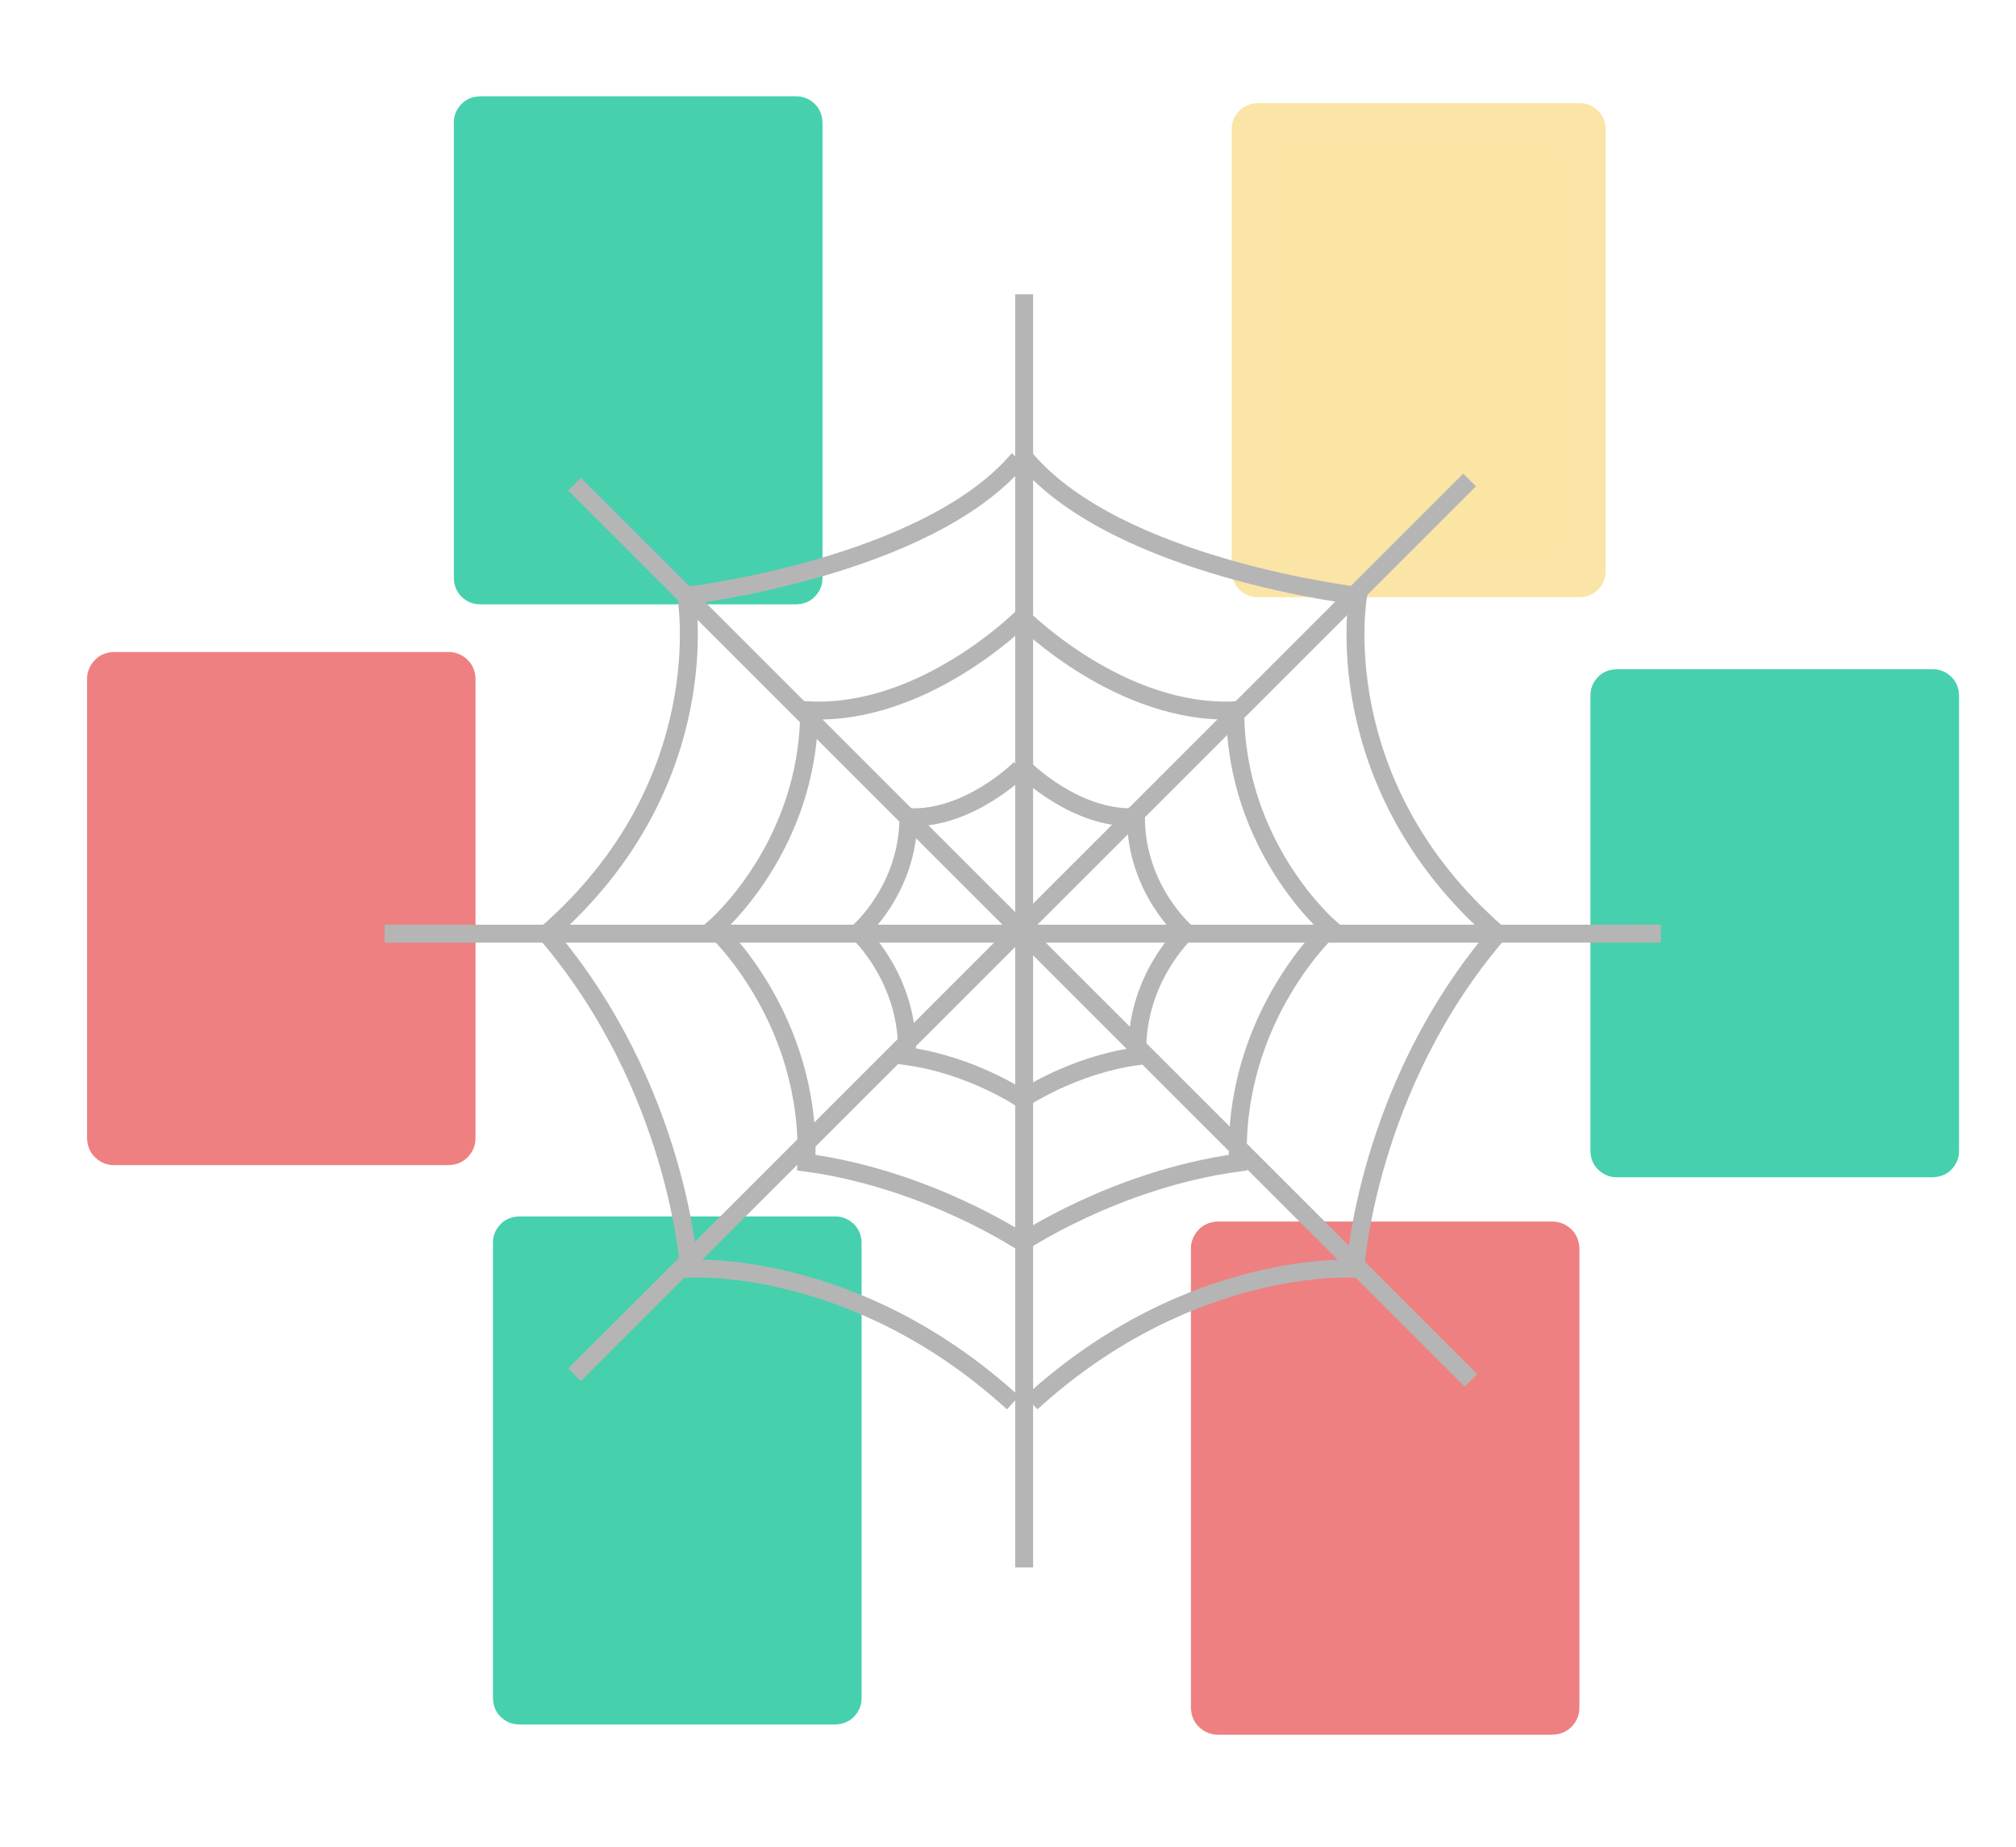
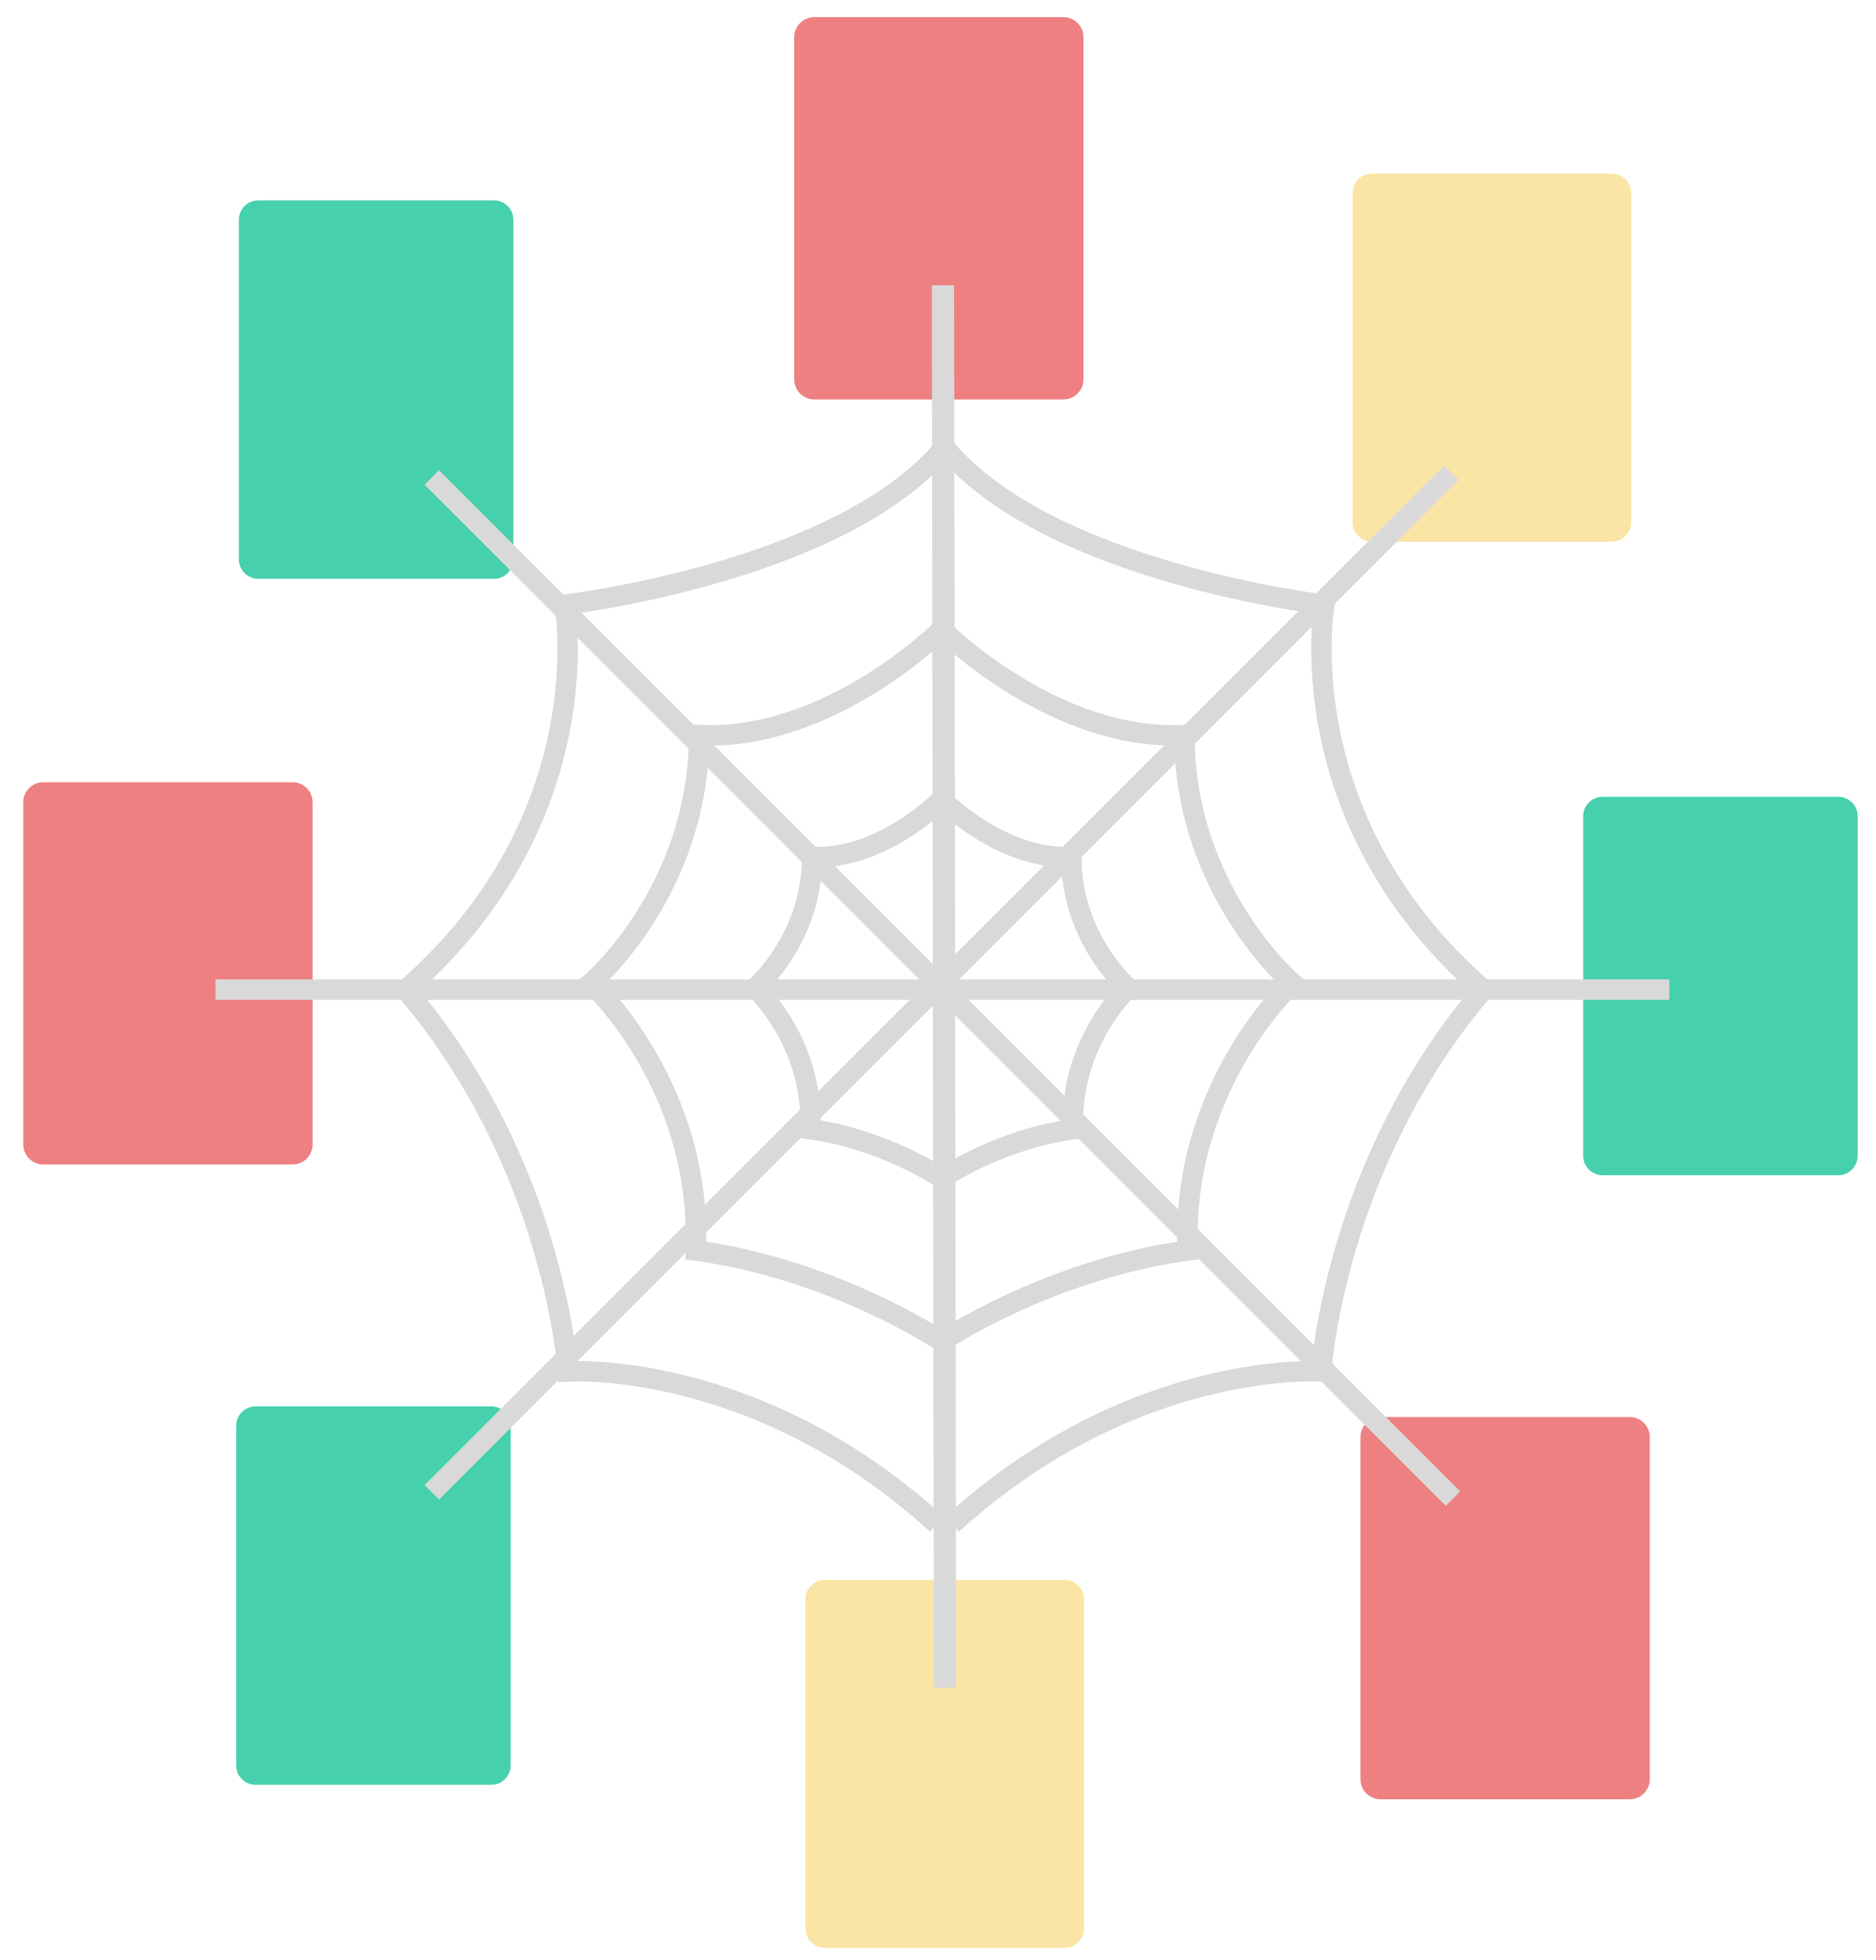
- <svg xmlns="http://www.w3.org/2000/svg" xmlns:ns1="http://www.openswatchbook.org/uri/2009/osb" xmlns:xlink="http://www.w3.org/1999/xlink" width="191mm" height="175mm" viewBox="0 0 191 175" version="1.1" id="svg8">
+ <svg xmlns="http://www.w3.org/2000/svg" xmlns:ns1="http://www.openswatchbook.org/uri/2009/osb" xmlns:xlink="http://www.w3.org/1999/xlink" width="156mm" height="163mm" viewBox="0 0 156 163" version="1.1" id="svg8">
  <defs id="defs2">
    <linearGradient id="linearGradient2931" ns1:paint="solid">
      <stop style="stop-color:#447baf;stop-opacity:1;" offset="0" id="stop2929" />
    </linearGradient>
    <linearGradient id="linearGradient2897" ns1:paint="solid">
      <stop style="stop-color:#60b3ff;stop-opacity:1;" offset="0" id="stop2895" />
    </linearGradient>
    <linearGradient xlink:href="#linearGradient2931" id="linearGradient2933" x1="81.476" y1="163.106" x2="135.683" y2="163.106" gradientUnits="userSpaceOnUse" />
    <clipPath clipPathUnits="userSpaceOnUse" id="clipPath2975">
      <path clip-path="none" id="path2977" d="m 80.078,126.721 h 54.024 v 9.923 l -22.712,18.559 v 38.588 l -7.132,4.807 -1.32,0.89 V 155.387 L 79.894,136.093 Z" style="fill:url(#linearGradient2979);fill-opacity:1;fill-rule:evenodd;stroke:#447baf;stroke-width:3.639;stroke-linecap:round;stroke-linejoin:round;stroke-miterlimit:4;stroke-dasharray:none;stroke-opacity:1;paint-order:fill markers stroke" />
    </clipPath>
    <linearGradient xlink:href="#linearGradient2931" id="linearGradient2979" gradientUnits="userSpaceOnUse" gradientTransform="translate(-1.581299,-0.00206706)" x1="81.476" y1="163.106" x2="135.683" y2="163.106" />
    <clipPath clipPathUnits="userSpaceOnUse" id="clipPath881">
      <circle style="opacity:1;fill:none;fill-opacity:1;stroke:#508ece;stroke-width:11.548;stroke-linecap:butt;stroke-linejoin:miter;stroke-miterlimit:4;stroke-dasharray:none;stroke-opacity:1;paint-order:fill markers stroke" id="circle883" cx="194.572" cy="-31.528" r="44.901" />
    </clipPath>
  </defs>
-   <g id="layer1" transform="translate(0,-122)">
-     <rect ry="0.032" y="134.195" x="119.112" height="41.977" width="30.593" id="rect837" style="opacity:1;fill:#fae5a4;fill-opacity:1;stroke:#fae5a6;stroke-width:4.843;stroke-linecap:round;stroke-linejoin:round;stroke-miterlimit:4;stroke-dasharray:none;stroke-opacity:1;paint-order:fill markers stroke" />
-     <rect ry="0.033" y="240.276" x="115.346" height="43.599" width="31.775" id="rect823" style="opacity:1;fill:#ee8081;fill-opacity:1;stroke:#ee8081;stroke-width:5.031;stroke-linecap:round;stroke-linejoin:round;stroke-miterlimit:4;stroke-dasharray:none;stroke-opacity:1;paint-order:fill markers stroke" />
-     <rect style="opacity:1;fill:#ee8081;fill-opacity:1;stroke:#ee8081;stroke-width:5.031;stroke-linecap:round;stroke-linejoin:round;stroke-miterlimit:4;stroke-dasharray:none;stroke-opacity:1;paint-order:fill markers stroke" id="rect883" width="31.775" height="43.599" x="10.763" y="186.301" ry="0.033" />
-     <rect style="opacity:1;fill:#46d0ac;fill-opacity:1;stroke:#46d0ae;stroke-width:4.874;stroke-linecap:round;stroke-linejoin:round;stroke-miterlimit:4;stroke-dasharray:none;stroke-opacity:1;paint-order:fill markers stroke" id="rect857" width="30.051" height="43.267" x="153.116" y="187.858" ry="0.033" />
-     <rect style="opacity:1;fill:#46d0ac;fill-opacity:1;stroke:#46d0ae;stroke-width:4.874;stroke-linecap:round;stroke-linejoin:round;stroke-miterlimit:4;stroke-dasharray:none;stroke-opacity:1;paint-order:fill markers stroke" id="rect825" width="30.051" height="43.267" x="45.436" y="133.566" ry="0.033" />
-     <rect ry="0.033" y="239.715" x="49.14" height="43.267" width="30.051" id="rect830" style="opacity:1;fill:#46d0ac;fill-opacity:1;stroke:#46d0ae;stroke-width:4.874;stroke-linecap:round;stroke-linejoin:round;stroke-miterlimit:4;stroke-dasharray:none;stroke-opacity:1;paint-order:fill markers stroke" />
-     <path style="fill:none;fill-opacity:1;fill-rule:evenodd;stroke:#b5b5b5;stroke-width:1.7;stroke-linecap:butt;stroke-linejoin:miter;stroke-miterlimit:4;stroke-dasharray:none;stroke-opacity:1" d="M 36.441,210.481 H 157.355" id="path847" />
-     <path style="fill:none;fill-opacity:1;fill-rule:evenodd;stroke:#b5b5b5;stroke-width:1.7;stroke-linecap:butt;stroke-linejoin:miter;stroke-miterlimit:4;stroke-dasharray:none;stroke-opacity:1" d="m 97.03,149.892 v 120.65" id="path849" />
-     <path style="fill:none;fill-opacity:1;fill-rule:evenodd;stroke:#b5b5b5;stroke-width:1.7;stroke-linecap:butt;stroke-linejoin:miter;stroke-miterlimit:4;stroke-dasharray:none;stroke-opacity:1" d="m 54.432,167.883 84.931,84.931" id="path851" />
-     <path style="fill:none;fill-opacity:1;fill-rule:evenodd;stroke:#b5b5b5;stroke-width:1.7;stroke-linecap:butt;stroke-linejoin:miter;stroke-miterlimit:4;stroke-dasharray:none;stroke-opacity:1" d="M 54.432,252.285 139.231,167.486" id="path853" />
-     <path style="fill:none;fill-opacity:1;fill-rule:evenodd;stroke:#b5b5b5;stroke-width:1.7;stroke-linecap:butt;stroke-linejoin:miter;stroke-miterlimit:4;stroke-dasharray:none;stroke-opacity:1" d="m 96.501,165.502 c -8.731,10.319 -31.485,12.965 -31.485,12.965 0,0 3.175,17.727 -13.229,32.015 12.435,14.552 13.494,31.75 13.494,31.75 0,0 15.61,-1.058 30.692,12.7" id="path859" />
-     <path style="fill:none;fill-opacity:1;fill-rule:evenodd;stroke:#b5b5b5;stroke-width:1.7;stroke-linecap:butt;stroke-linejoin:miter;stroke-miterlimit:4;stroke-dasharray:none;stroke-opacity:1" d="m 96.766,180.583 c 0,0 -9.26,9.26 -20.108,8.731 0,12.965 -8.996,20.637 -8.996,20.637 0,0 9.26,8.467 8.731,22.225 11.642,1.588 20.637,7.673 20.637,7.673" id="path861" />
-     <path id="path863" d="m 96.66,194.826 c 0,0 -4.88,4.893 -10.596,4.614 0,6.851 -4.74,10.905 -4.74,10.905 0,0 4.88,4.474 4.601,11.744 6.134,0.839 10.875,4.054 10.875,4.054" style="fill:none;fill-opacity:1;fill-rule:evenodd;stroke:#b5b5b5;stroke-width:1.7;stroke-linecap:butt;stroke-linejoin:miter;stroke-miterlimit:4;stroke-dasharray:none;stroke-opacity:1" />
-     <path id="path865" d="m 97.183,165.502 c 8.731,10.319 31.485,12.965 31.485,12.965 0,0 -3.175,17.727 13.229,32.015 -12.435,14.552 -13.494,31.75 -13.494,31.75 0,0 -15.61,-1.058 -30.692,12.7" style="fill:none;fill-opacity:1;fill-rule:evenodd;stroke:#b5b5b5;stroke-width:1.7;stroke-linecap:butt;stroke-linejoin:miter;stroke-miterlimit:4;stroke-dasharray:none;stroke-opacity:1" />
-     <path id="path867" d="m 96.919,180.583 c 0,0 9.26,9.26 20.108,8.731 0,12.965 8.996,20.637 8.996,20.637 0,0 -9.26,8.467 -8.731,22.225 -11.642,1.588 -20.638,7.673 -20.638,7.673" style="fill:none;fill-opacity:1;fill-rule:evenodd;stroke:#b5b5b5;stroke-width:1.7;stroke-linecap:butt;stroke-linejoin:miter;stroke-miterlimit:4;stroke-dasharray:none;stroke-opacity:1" />
-     <path style="fill:none;fill-opacity:1;fill-rule:evenodd;stroke:#b5b5b5;stroke-width:1.7;stroke-linecap:butt;stroke-linejoin:miter;stroke-miterlimit:4;stroke-dasharray:none;stroke-opacity:1" d="m 97.024,194.826 c 0,0 4.88,4.893 10.596,4.614 0,6.851 4.74,10.905 4.74,10.905 0,0 -4.88,4.474 -4.601,11.744 -6.134,0.839 -10.875,4.054 -10.875,4.054" id="path869" />
+   <g id="layer1" transform="translate(0,-134)">
+     <rect style="opacity:1;fill:#ee8081;fill-opacity:1;stroke:#ee8081;stroke-width:3.289;stroke-linecap:round;stroke-linejoin:round;stroke-miterlimit:4;stroke-dasharray:none;stroke-opacity:1;paint-order:fill markers stroke" id="rect844" width="20.775" height="28.505" x="67.694" y="137.07" ry="0.022" />
+     <rect style="opacity:1;fill:#fae5a4;fill-opacity:1;stroke:#fae5a6;stroke-width:3.167;stroke-linecap:round;stroke-linejoin:round;stroke-miterlimit:4;stroke-dasharray:none;stroke-opacity:1;paint-order:fill markers stroke" id="rect842" width="20.002" height="27.444" x="68.568" y="266.966" ry="0.021" />
+     <rect ry="0.021" y="150.02" x="114.077" height="27.444" width="20.002" id="rect837" style="opacity:1;fill:#fae5a4;fill-opacity:1;stroke:#fae5a6;stroke-width:3.167;stroke-linecap:round;stroke-linejoin:round;stroke-miterlimit:4;stroke-dasharray:none;stroke-opacity:1;paint-order:fill markers stroke" />
+     <rect ry="0.022" y="253.486" x="114.79" height="28.505" width="20.775" id="rect823" style="opacity:1;fill:#ee8081;fill-opacity:1;stroke:#ee8081;stroke-width:3.289;stroke-linecap:round;stroke-linejoin:round;stroke-miterlimit:4;stroke-dasharray:none;stroke-opacity:1;paint-order:fill markers stroke" />
+     <rect style="opacity:1;fill:#ee8081;fill-opacity:1;stroke:#ee8081;stroke-width:3.289;stroke-linecap:round;stroke-linejoin:round;stroke-miterlimit:4;stroke-dasharray:none;stroke-opacity:1;paint-order:fill markers stroke" id="rect883" width="20.775" height="28.505" x="3.578" y="200.695" ry="0.022" />
+     <rect style="opacity:1;fill:#46d0ac;fill-opacity:1;stroke:#46d0ae;stroke-width:3.186;stroke-linecap:round;stroke-linejoin:round;stroke-miterlimit:4;stroke-dasharray:none;stroke-opacity:1;paint-order:fill markers stroke" id="rect857" width="19.647" height="28.288" x="133.262" y="201.857" ry="0.022" />
+     <rect style="opacity:1;fill:#46d0ac;fill-opacity:1;stroke:#46d0ae;stroke-width:3.186;stroke-linecap:round;stroke-linejoin:round;stroke-miterlimit:4;stroke-dasharray:none;stroke-opacity:1;paint-order:fill markers stroke" id="rect825" width="19.647" height="28.288" x="21.458" y="152.255" ry="0.022" />
+     <rect ry="0.022" y="252.551" x="21.234" height="28.288" width="19.647" id="rect830" style="opacity:1;fill:#46d0ac;fill-opacity:1;stroke:#46d0ae;stroke-width:3.186;stroke-linecap:round;stroke-linejoin:round;stroke-miterlimit:4;stroke-dasharray:none;stroke-opacity:1;paint-order:fill markers stroke" />
+     <path style="fill:none;fill-opacity:1;fill-rule:evenodd;stroke:#d9d9d9;stroke-width:1.7;stroke-linecap:butt;stroke-linejoin:miter;stroke-miterlimit:4;stroke-dasharray:none;stroke-opacity:1" d="M 17.92,216.302 H 138.834" id="path847" />
+     <path style="fill:none;fill-opacity:1;fill-rule:evenodd;stroke:#d9d9d9;stroke-width:1.855;stroke-linecap:butt;stroke-linejoin:miter;stroke-miterlimit:4;stroke-dasharray:none;stroke-opacity:1" d="m 78.423,157.721 0.172,116.633" id="path849" />
+     <path style="fill:none;fill-opacity:1;fill-rule:evenodd;stroke:#d9d9d9;stroke-width:1.7;stroke-linecap:butt;stroke-linejoin:miter;stroke-miterlimit:4;stroke-dasharray:none;stroke-opacity:1" d="m 35.911,173.704 84.931,84.931" id="path851" />
+     <path style="fill:none;fill-opacity:1;fill-rule:evenodd;stroke:#d9d9d9;stroke-width:1.7;stroke-linecap:butt;stroke-linejoin:miter;stroke-miterlimit:4;stroke-dasharray:none;stroke-opacity:1" d="M 35.911,258.106 120.71,173.307" id="path853" />
+     <path style="fill:none;fill-opacity:1;fill-rule:evenodd;stroke:#d9d9d9;stroke-width:1.7;stroke-linecap:butt;stroke-linejoin:miter;stroke-miterlimit:4;stroke-dasharray:none;stroke-opacity:1" d="m 78.448,171.323 c -8.731,10.319 -31.485,12.965 -31.485,12.965 0,0 3.175,17.727 -13.229,32.015 12.435,14.552 13.494,31.75 13.494,31.75 0,0 15.61,-1.058 30.692,12.7" id="path859" />
+     <path style="fill:none;fill-opacity:1;fill-rule:evenodd;stroke:#d9d9d9;stroke-width:1.7;stroke-linecap:butt;stroke-linejoin:miter;stroke-miterlimit:4;stroke-dasharray:none;stroke-opacity:1" d="m 78.245,186.404 c 0,0 -9.26,9.26 -20.108,8.731 0,12.965 -8.996,20.637 -8.996,20.637 0,0 9.26,8.467 8.731,22.225 11.642,1.588 20.637,7.673 20.637,7.673" id="path861" />
+     <path id="path863" d="m 78.14,200.647 c 0,0 -4.88,4.893 -10.596,4.614 0,6.851 -4.74,10.905 -4.74,10.905 0,0 4.88,4.474 4.601,11.744 6.134,0.839 10.875,4.054 10.875,4.054" style="fill:none;fill-opacity:1;fill-rule:evenodd;stroke:#d9d9d9;stroke-width:1.7;stroke-linecap:butt;stroke-linejoin:miter;stroke-miterlimit:4;stroke-dasharray:none;stroke-opacity:1" />
+     <path id="path865" d="m 78.662,171.323 c 8.731,10.319 31.485,12.965 31.485,12.965 0,0 -3.175,17.727 13.229,32.015 -12.435,14.552 -13.494,31.75 -13.494,31.75 0,0 -15.61,-1.058 -30.692,12.7" style="fill:none;fill-opacity:1;fill-rule:evenodd;stroke:#d9d9d9;stroke-width:1.7;stroke-linecap:butt;stroke-linejoin:miter;stroke-miterlimit:4;stroke-dasharray:none;stroke-opacity:1" />
+     <path id="path867" d="m 78.398,186.404 c 0,0 9.26,9.26 20.108,8.731 0,12.965 8.996,20.637 8.996,20.637 0,0 -9.26,8.467 -8.731,22.225 -11.642,1.588 -20.638,7.673 -20.638,7.673" style="fill:none;fill-opacity:1;fill-rule:evenodd;stroke:#d9d9d9;stroke-width:1.7;stroke-linecap:butt;stroke-linejoin:miter;stroke-miterlimit:4;stroke-dasharray:none;stroke-opacity:1" />
+     <path style="fill:none;fill-opacity:1;fill-rule:evenodd;stroke:#d9d9d9;stroke-width:1.7;stroke-linecap:butt;stroke-linejoin:miter;stroke-miterlimit:4;stroke-dasharray:none;stroke-opacity:1" d="m 78.503,200.647 c 0,0 4.88,4.893 10.596,4.614 0,6.851 4.74,10.905 4.74,10.905 0,0 -4.88,4.474 -4.601,11.744 -6.134,0.839 -10.875,4.054 -10.875,4.054" id="path869" />
  </g>
</svg>
